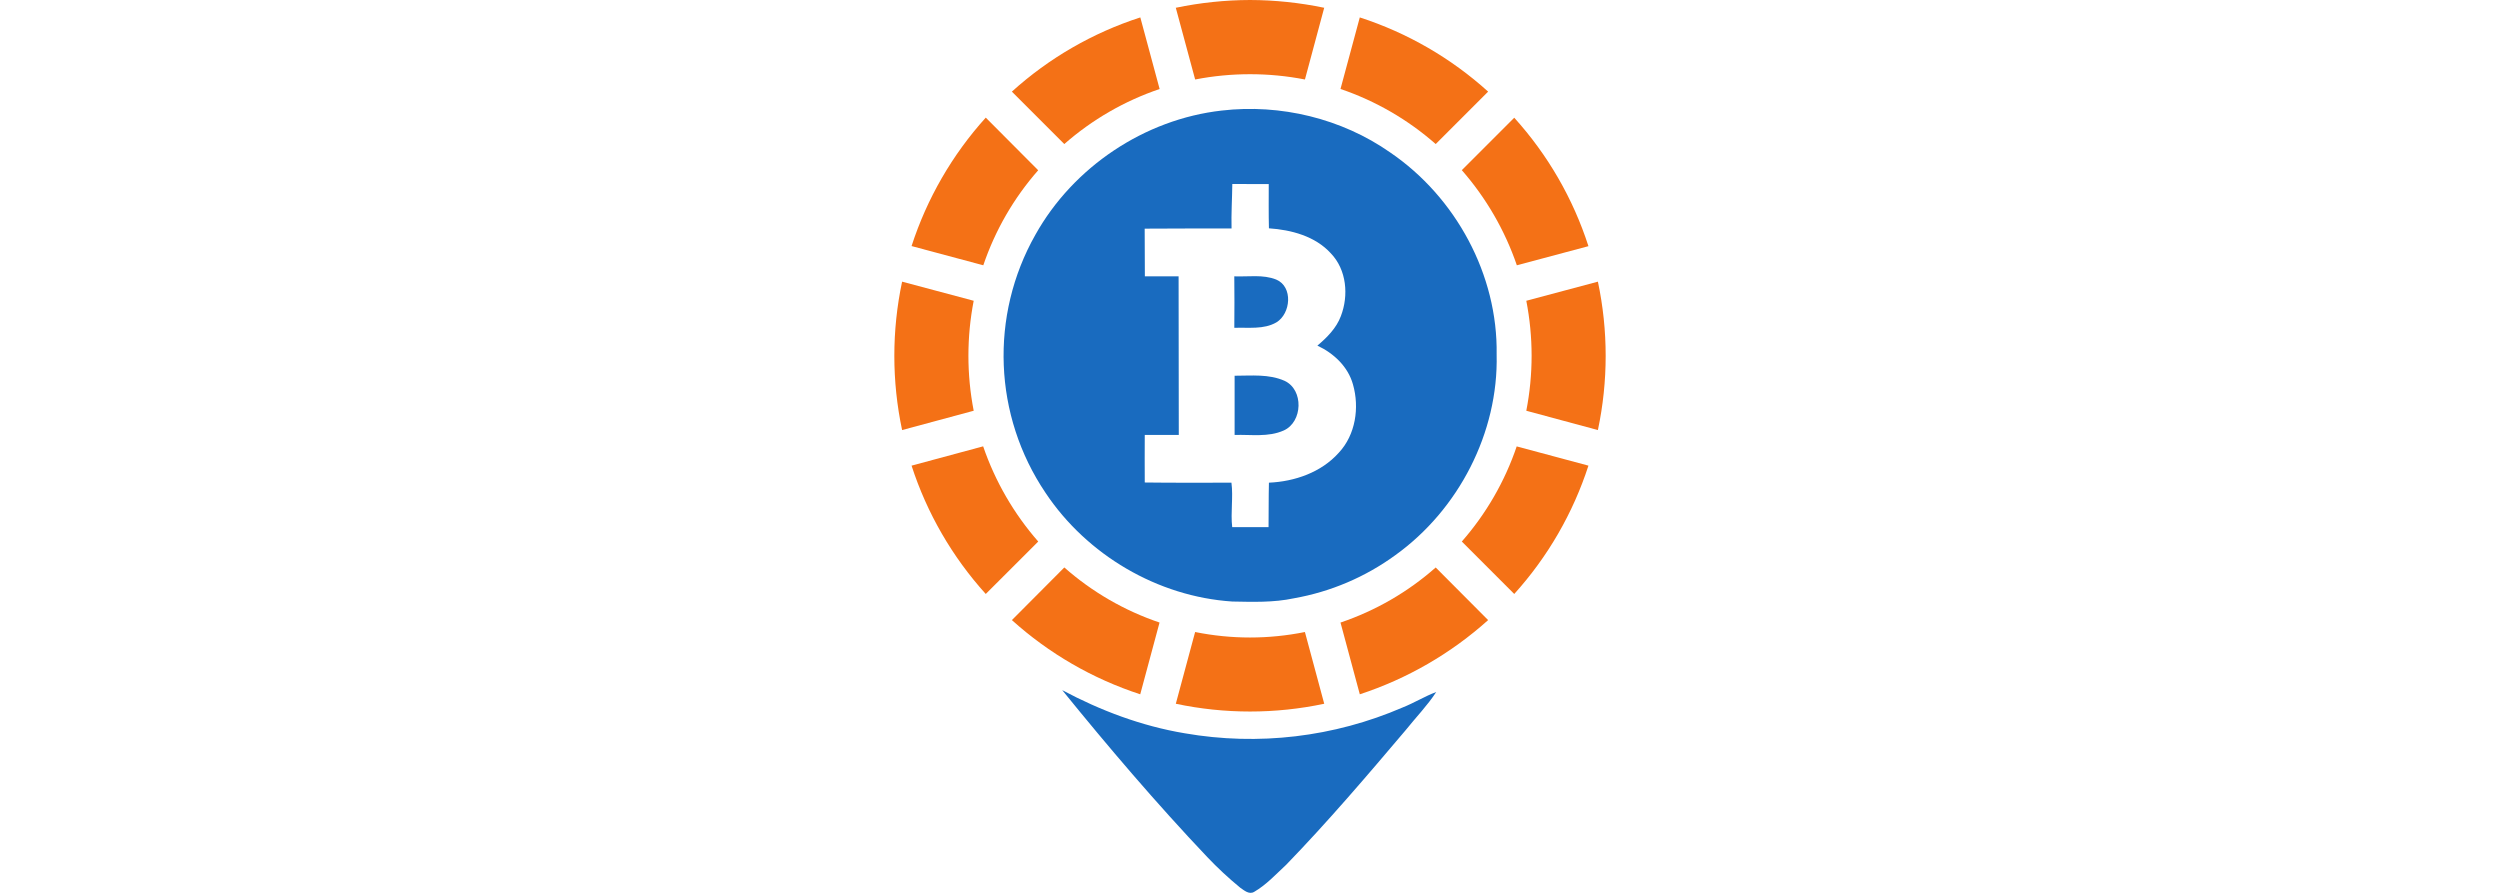
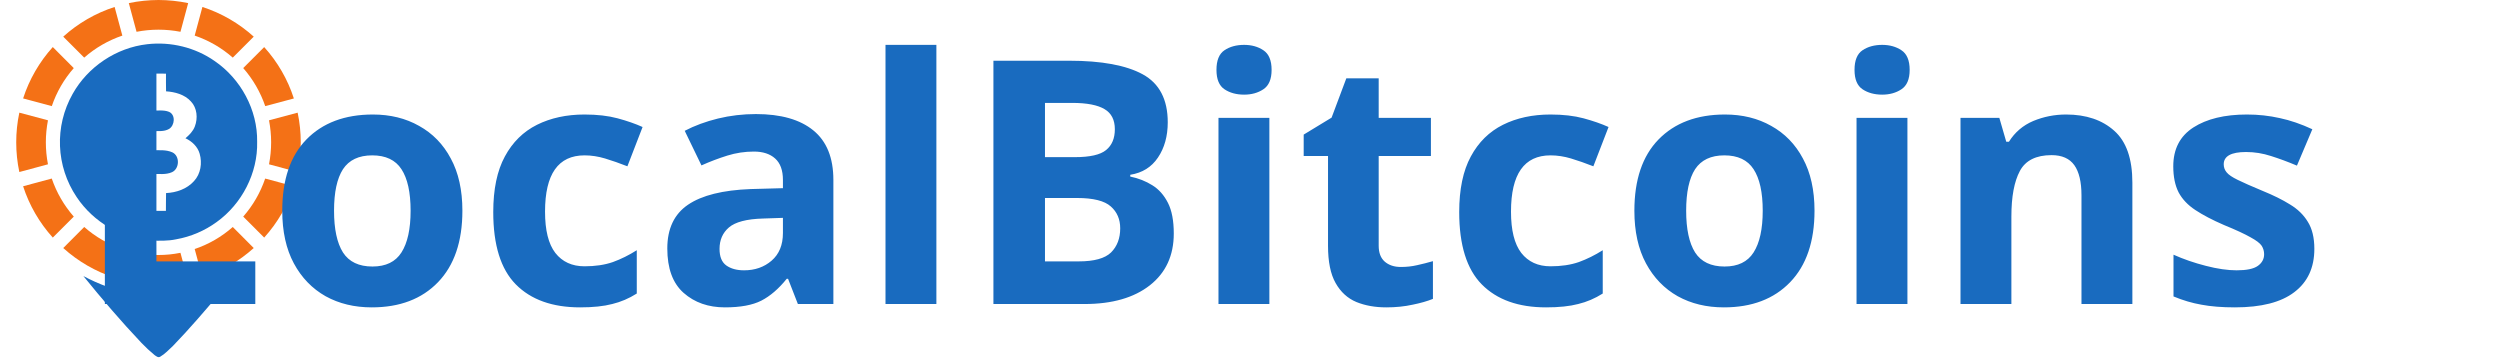
- <svg xmlns="http://www.w3.org/2000/svg" viewBox="0 0 70 25" version="1.1" id="svg6" width="70" height="25">
+ <svg xmlns="http://www.w3.org/2000/svg" viewBox="0 0 175 25" version="1.1" id="svg6" width="175" height="25">
  <defs id="defs10" />
-   <g id="g824" transform="matrix(0.05895852,0,0,0.05895852,25.04132,23.5274)" style="stroke-width:16.961">
-     <path style="fill:#f47116;stroke-width:16.961" id="path2" d="m 168.91,-399.05 a 175.4,175.4 0 0 1 35.24,3.69 l -9.15,34.06 a 136.64,136.64 0 0 0 -52.14,0 l -9.19,-34.06 a 175.33,175.33 0 0 1 35.24,-3.69 z m 52.14,8.27 a 168.12,168.12 0 0 1 60.95,35.24 l -24.9,24.9 a 133.5,133.5 0 0 0 -45.21,-26.16 z m 73.35,47.64 a 167.56,167.56 0 0 1 35.24,61 l -34,9.08 a 135.07,135.07 0 0 0 -26.14,-45.18 z m 39.73,77.85 a 170.12,170.12 0 0 1 0,70.48 l -34,-9.17 a 136.58,136.58 0 0 0 0,-52.23 z m -4.49,87.38 a 168.26,168.26 0 0 1 -35.24,60.94 l -24.9,-24.9 a 133.61,133.61 0 0 0 26.07,-45.18 z m -47.64,73.35 a 170.88,170.88 0 0 1 -60.94,35.24 l -9.17,-34.07 a 132.35,132.35 0 0 0 45.21,-26.16 z m -77.84,39.73 a 170.12,170.12 0 0 1 -70.48,0 l 9.17,-34.07 a 131.51,131.51 0 0 0 52.14,0 z m -87.38,-4.49 A 169.6,169.6 0 0 1 55.83,-104.56 l 24.9,-25 a 132.49,132.49 0 0 0 45.22,26.16 z M 43.42,-116.97 a 168.12,168.12 0 0 1 -35.24,-60.94 l 34,-9.17 a 135,135 0 0 0 26.16,45.21 z m -39.73,-77.84 a 170.12,170.12 0 0 1 0,-70.48 l 34,9.08 a 137.11,137.11 0 0 0 0,52.23 z m 4.49,-87.38 a 168.53,168.53 0 0 1 35.24,-61 l 24.9,25 a 133,133 0 0 0 -26.07,45.13 z m 47.64,-73.35 a 168.16,168.16 0 0 1 61,-35.24 l 9.17,34 a 133.64,133.64 0 0 0 -45.27,26.14 z" />
-     <path style="fill:#196bbf;stroke-width:16.961" id="path4" d="m 155.51,-346.55 c 27.87,-3.24 56.91,3.77 79.92,19.86 31.19,21.22 51.24,58.16 50.61,96 0.9,37.12 -18.07,73.71 -48.09,95.28 a 116.11,116.11 0 0 1 -48.19,20.5 c -9.71,2.07 -19.59,1.71 -29.3,1.53 -35.42,-2.34 -69,-22.12 -88.64,-51.6 a 116.54,116.54 0 0 1 -4.82,-122.6 c 18,-32.18 51.84,-54.84 88.51,-58.97 z m 5,34.88 c -0.09,7.1 -0.54,14.11 -0.36,21.12 -13.75,0 -27.51,0 -41.26,0.09 0.09,7.55 0,15.1 0.09,22.65 H 135 c 0.09,25.08 0,50.16 0.09,75.33 h -16.16 c -0.09,7.55 0,15 0,22.57 13.75,0.18 27.5,0.09 41.17,0.09 0.9,7 -0.45,14.11 0.36,21.12 h 17.26 c 0.09,-7 0,-14.11 0.18,-21.12 12.22,-0.54 24.81,-4.86 33.17,-14.21 8,-8.54 9.89,-21.48 6.74,-32.45 -2.34,-8.45 -9.17,-14.83 -16.9,-18.43 4.58,-3.86 9,-8.27 11.15,-14 3.77,-9.8 2.78,-22 -4.77,-29.84 -7.46,-8.18 -18.79,-11.15 -29.39,-11.87 -0.18,-7 -0.09,-14 -0.09,-21 z m 1,43.86 c 6.56,0.27 13.57,-1 19.86,1.53 8.09,3.42 6.92,16.18 0.09,20.32 -6,3.5 -13.3,2.33 -20,2.6 0.08,-8.18 0.08,-16.36 -0.01,-24.45 z m 0.09,47.2 c 7.91,0 16.27,-0.9 23.73,2.42 9.17,4.23 8.63,19.51 -0.36,23.56 -7.37,3.32 -15.64,1.88 -23.37,2.15 z M 79.73,-71.3 c 18.16,9.71 37.76,17.08 58.17,20.49 a 182.24,182.24 0 0 0 103.46,-12.24 c 5.48,-2.16 10.52,-5.31 16,-7.37 -4.22,6.47 -9.62,12 -14.47,18.07 -18.43,21.75 -36.95,43.5 -56.81,64 -4.86,4.49 -9.44,9.53 -15.19,12.85 -2.43,1.44 -4.77,-0.72 -6.66,-2 A 172.53,172.53 0 0 1 148.59,7.95 C 124.5,-17.46 101.76,-44.15 79.73,-71.3 Z" />
+   <g id="g827" transform="translate(0.2346793,-0.952909)">
+     <g style="stroke-width:16.961" transform="matrix(0.05895852,0,0,0.05895852,0.9009612,24.48031)" id="g824">
+       <path d="m 168.91,-399.05 a 175.4,175.4 0 0 1 35.24,3.69 l -9.15,34.06 a 136.64,136.64 0 0 0 -52.14,0 l -9.19,-34.06 a 175.33,175.33 0 0 1 35.24,-3.69 z m 52.14,8.27 a 168.12,168.12 0 0 1 60.95,35.24 l -24.9,24.9 a 133.5,133.5 0 0 0 -45.21,-26.16 z m 73.35,47.64 a 167.56,167.56 0 0 1 35.24,61 l -34,9.08 a 135.07,135.07 0 0 0 -26.14,-45.18 z m 39.73,77.85 a 170.12,170.12 0 0 1 0,70.48 l -34,-9.17 a 136.58,136.58 0 0 0 0,-52.23 z m -4.49,87.38 a 168.26,168.26 0 0 1 -35.24,60.94 l -24.9,-24.9 a 133.61,133.61 0 0 0 26.07,-45.18 z m -47.64,73.35 a 170.88,170.88 0 0 1 -60.94,35.24 l -9.17,-34.07 a 132.35,132.35 0 0 0 45.21,-26.16 z m -77.84,39.73 a 170.12,170.12 0 0 1 -70.48,0 l 9.17,-34.07 a 131.51,131.51 0 0 0 52.14,0 z m -87.38,-4.49 A 169.6,169.6 0 0 1 55.83,-104.56 l 24.9,-25 a 132.49,132.49 0 0 0 45.22,26.16 z M 43.42,-116.97 a 168.12,168.12 0 0 1 -35.24,-60.94 l 34,-9.17 a 135,135 0 0 0 26.16,45.21 z m -39.73,-77.84 a 170.12,170.12 0 0 1 0,-70.48 l 34,9.08 a 137.11,137.11 0 0 0 0,52.23 z m 4.49,-87.38 a 168.53,168.53 0 0 1 35.24,-61 l 24.9,25 a 133,133 0 0 0 -26.07,45.13 z m 47.64,-73.35 a 168.16,168.16 0 0 1 61,-35.24 l 9.17,34 a 133.64,133.64 0 0 0 -45.27,26.14 z" id="path2" style="fill:#f47116;stroke-width:16.961" />
+       <path d="m 155.51,-346.55 c 27.87,-3.24 56.91,3.77 79.92,19.86 31.19,21.22 51.24,58.16 50.61,96 0.9,37.12 -18.07,73.71 -48.09,95.28 a 116.11,116.11 0 0 1 -48.19,20.5 c -9.71,2.07 -19.59,1.71 -29.3,1.53 -35.42,-2.34 -69,-22.12 -88.64,-51.6 a 116.54,116.54 0 0 1 -4.82,-122.6 c 18,-32.18 51.84,-54.84 88.51,-58.97 z m 5,34.88 c -0.09,7.1 -0.54,14.11 -0.36,21.12 -13.75,0 -27.51,0 -41.26,0.09 0.09,7.55 0,15.1 0.09,22.65 H 135 c 0.09,25.08 0,50.16 0.09,75.33 h -16.16 c -0.09,7.55 0,15 0,22.57 13.75,0.18 27.5,0.09 41.17,0.09 0.9,7 -0.45,14.11 0.36,21.12 h 17.26 c 0.09,-7 0,-14.11 0.18,-21.12 12.22,-0.54 24.81,-4.86 33.17,-14.21 8,-8.54 9.89,-21.48 6.74,-32.45 -2.34,-8.45 -9.17,-14.83 -16.9,-18.43 4.58,-3.86 9,-8.27 11.15,-14 3.77,-9.8 2.78,-22 -4.77,-29.84 -7.46,-8.18 -18.79,-11.15 -29.39,-11.87 -0.18,-7 -0.09,-14 -0.09,-21 z m 1,43.86 c 6.56,0.27 13.57,-1 19.86,1.53 8.09,3.42 6.92,16.18 0.09,20.32 -6,3.5 -13.3,2.33 -20,2.6 0.08,-8.18 0.08,-16.36 -0.01,-24.45 z m 0.09,47.2 c 7.91,0 16.27,-0.9 23.73,2.42 9.17,4.23 8.63,19.51 -0.36,23.56 -7.37,3.32 -15.64,1.88 -23.37,2.15 z M 79.73,-71.3 c 18.16,9.71 37.76,17.08 58.17,20.49 a 182.24,182.24 0 0 0 103.46,-12.24 c 5.48,-2.16 10.52,-5.31 16,-7.37 -4.22,6.47 -9.62,12 -14.47,18.07 -18.43,21.75 -36.95,43.5 -56.81,64 -4.86,4.49 -9.44,9.53 -15.19,12.85 -2.43,1.44 -4.77,-0.72 -6.66,-2 A 172.53,172.53 0 0 1 148.59,7.95 C 124.5,-17.46 101.76,-44.15 79.73,-71.3 Z" id="path4" style="fill:#196bbf;stroke-width:16.961" />
+     </g>
+     <text id="text816" y="22.237" x="99.326" style="font-style:normal;font-variant:normal;font-weight:normal;font-stretch:normal;font-size:23.859px;line-height:125%;font-family:'Franklin Gothic Medium';-inkscape-font-specification:'Franklin Gothic Medium, ';text-align:center;letter-spacing:0px;word-spacing:0px;writing-mode:lr-tb;text-anchor:middle;fill:#196bbf;fill-opacity:1;stroke:none;stroke-width:1px;stroke-linecap:butt;stroke-linejoin:miter;stroke-opacity:1" xml:space="preserve">
+       <tspan style="font-style:normal;font-variant:normal;font-weight:bold;font-stretch:normal;font-size:23.859px;font-family:'Century Gothic';-inkscape-font-specification:'Century Gothic, Bold';font-variant-ligatures:normal;font-variant-caps:normal;font-variant-numeric:normal;font-feature-settings:normal;text-align:center;writing-mode:lr-tb;text-anchor:middle;stroke-width:1.549px" y="22.237" x="99.326" id="tspan814">LocalBitcoins</tspan>
+     </text>
  </g>
</svg>
